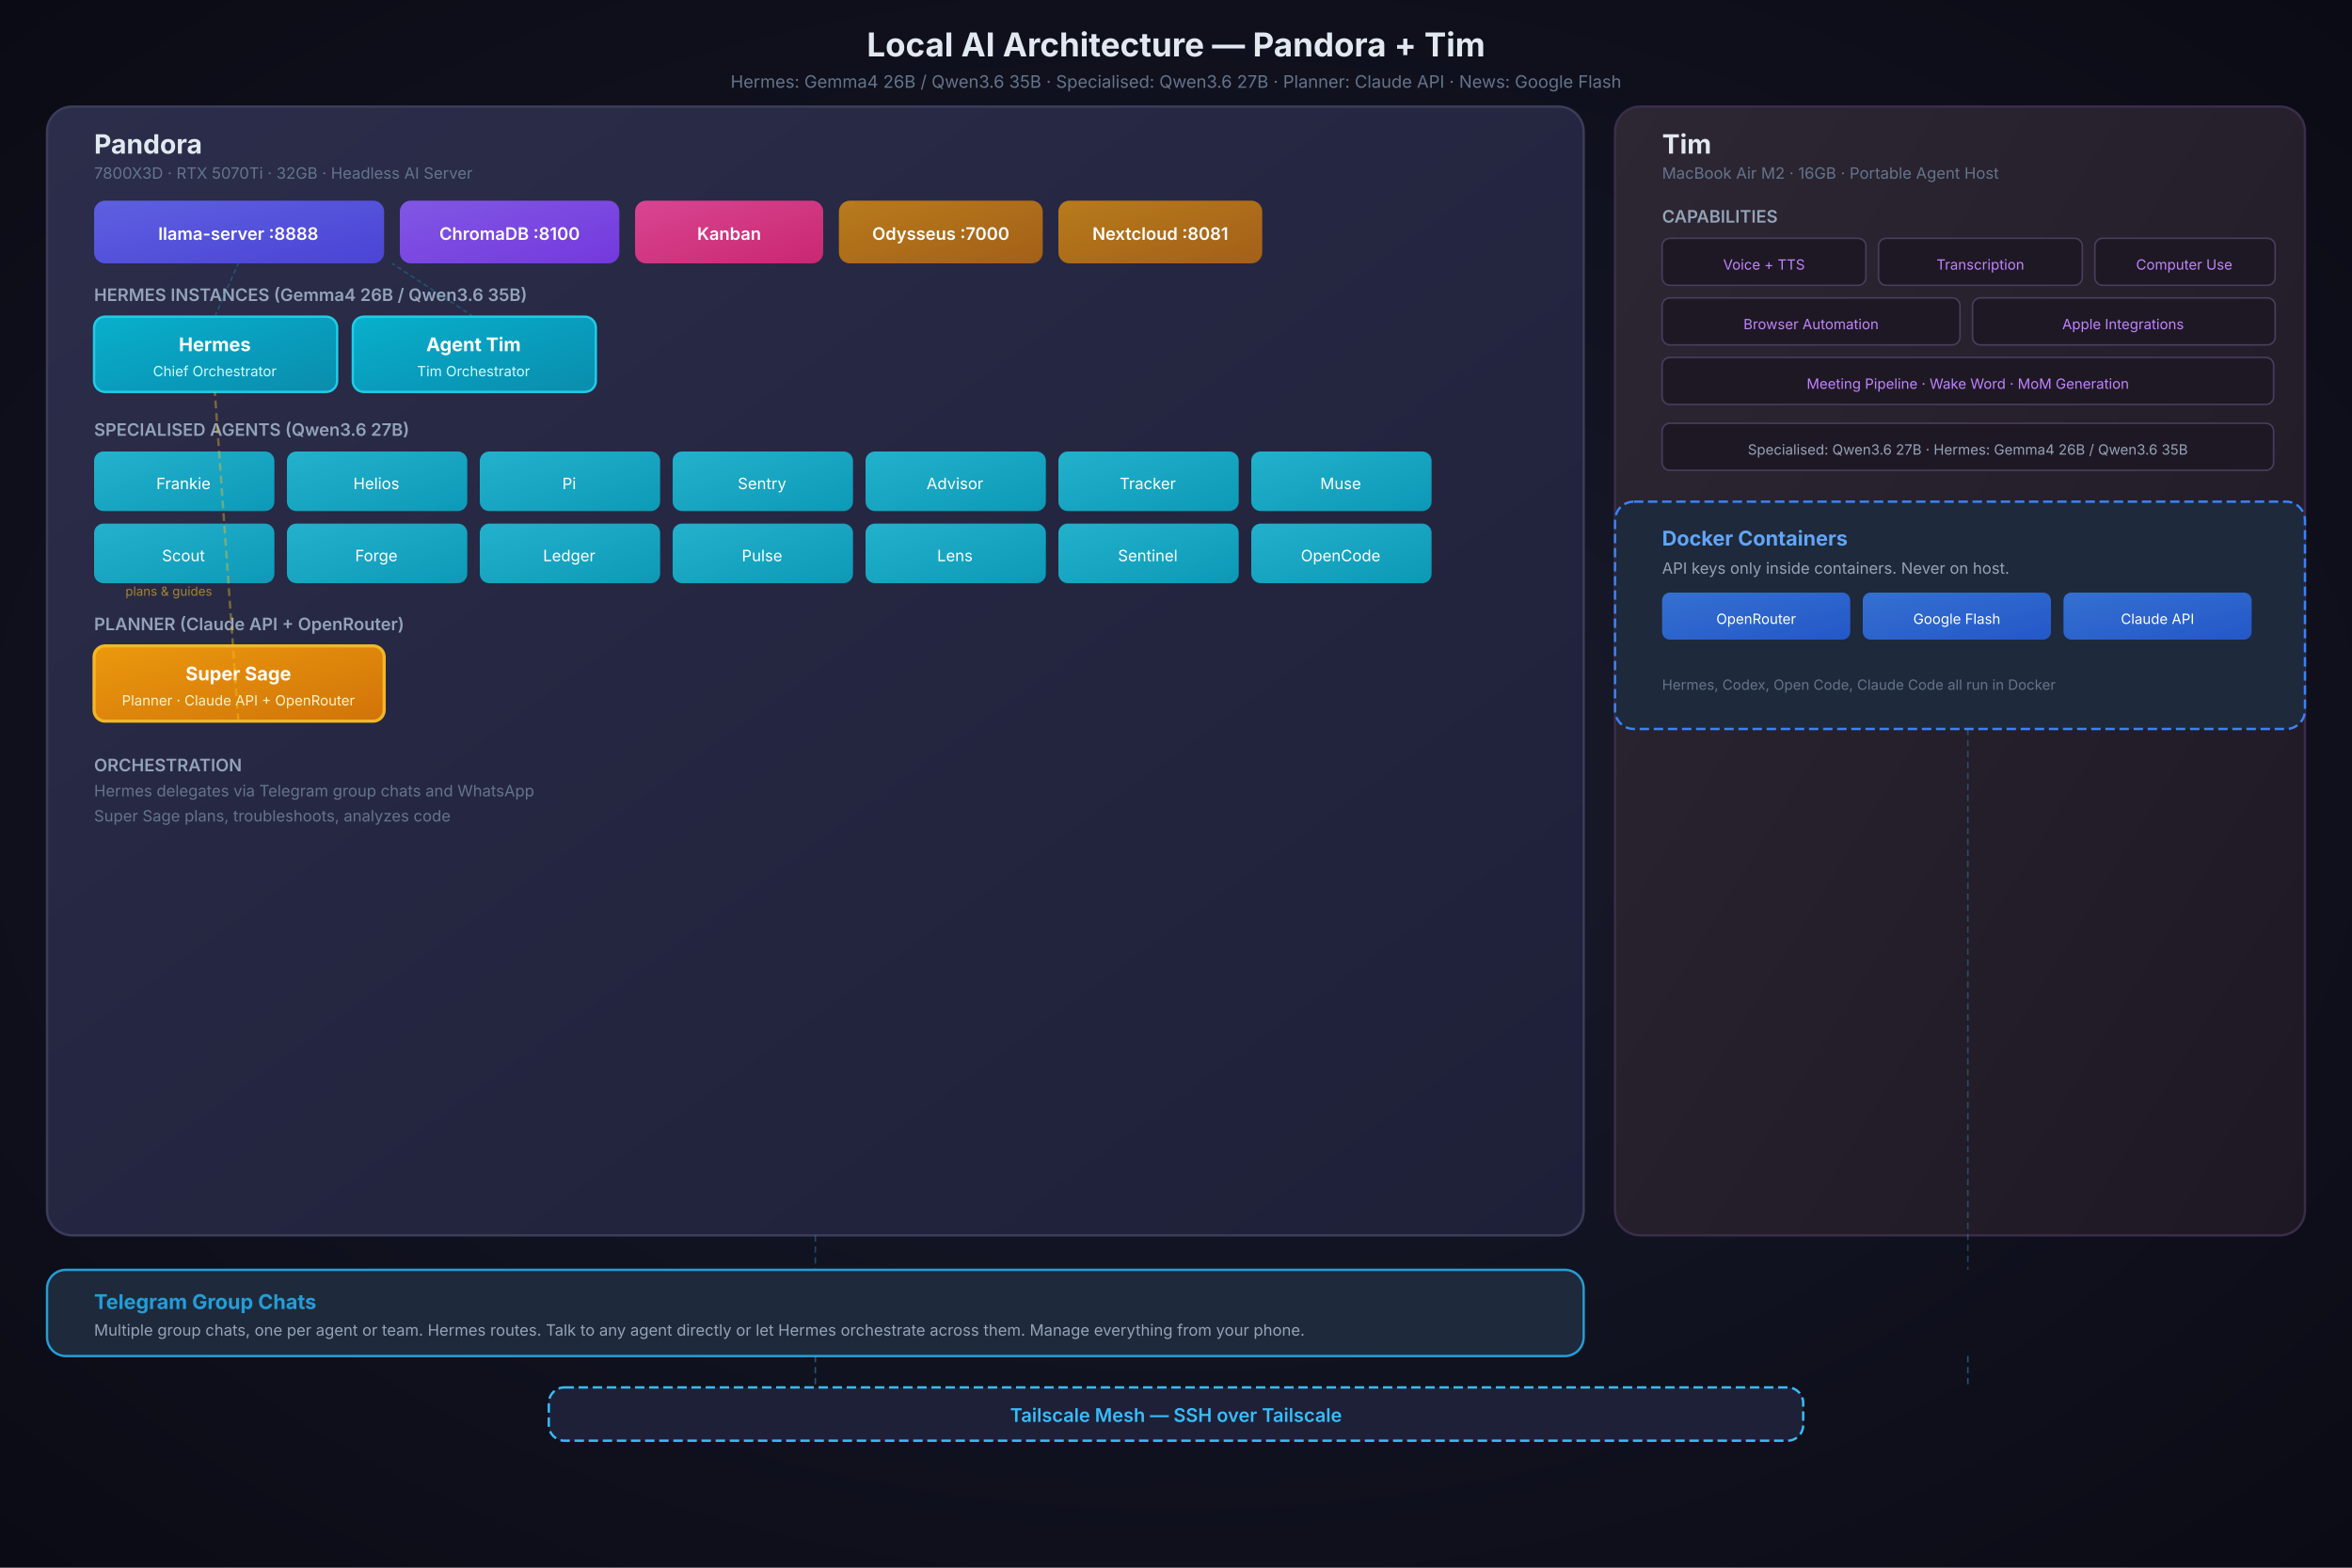
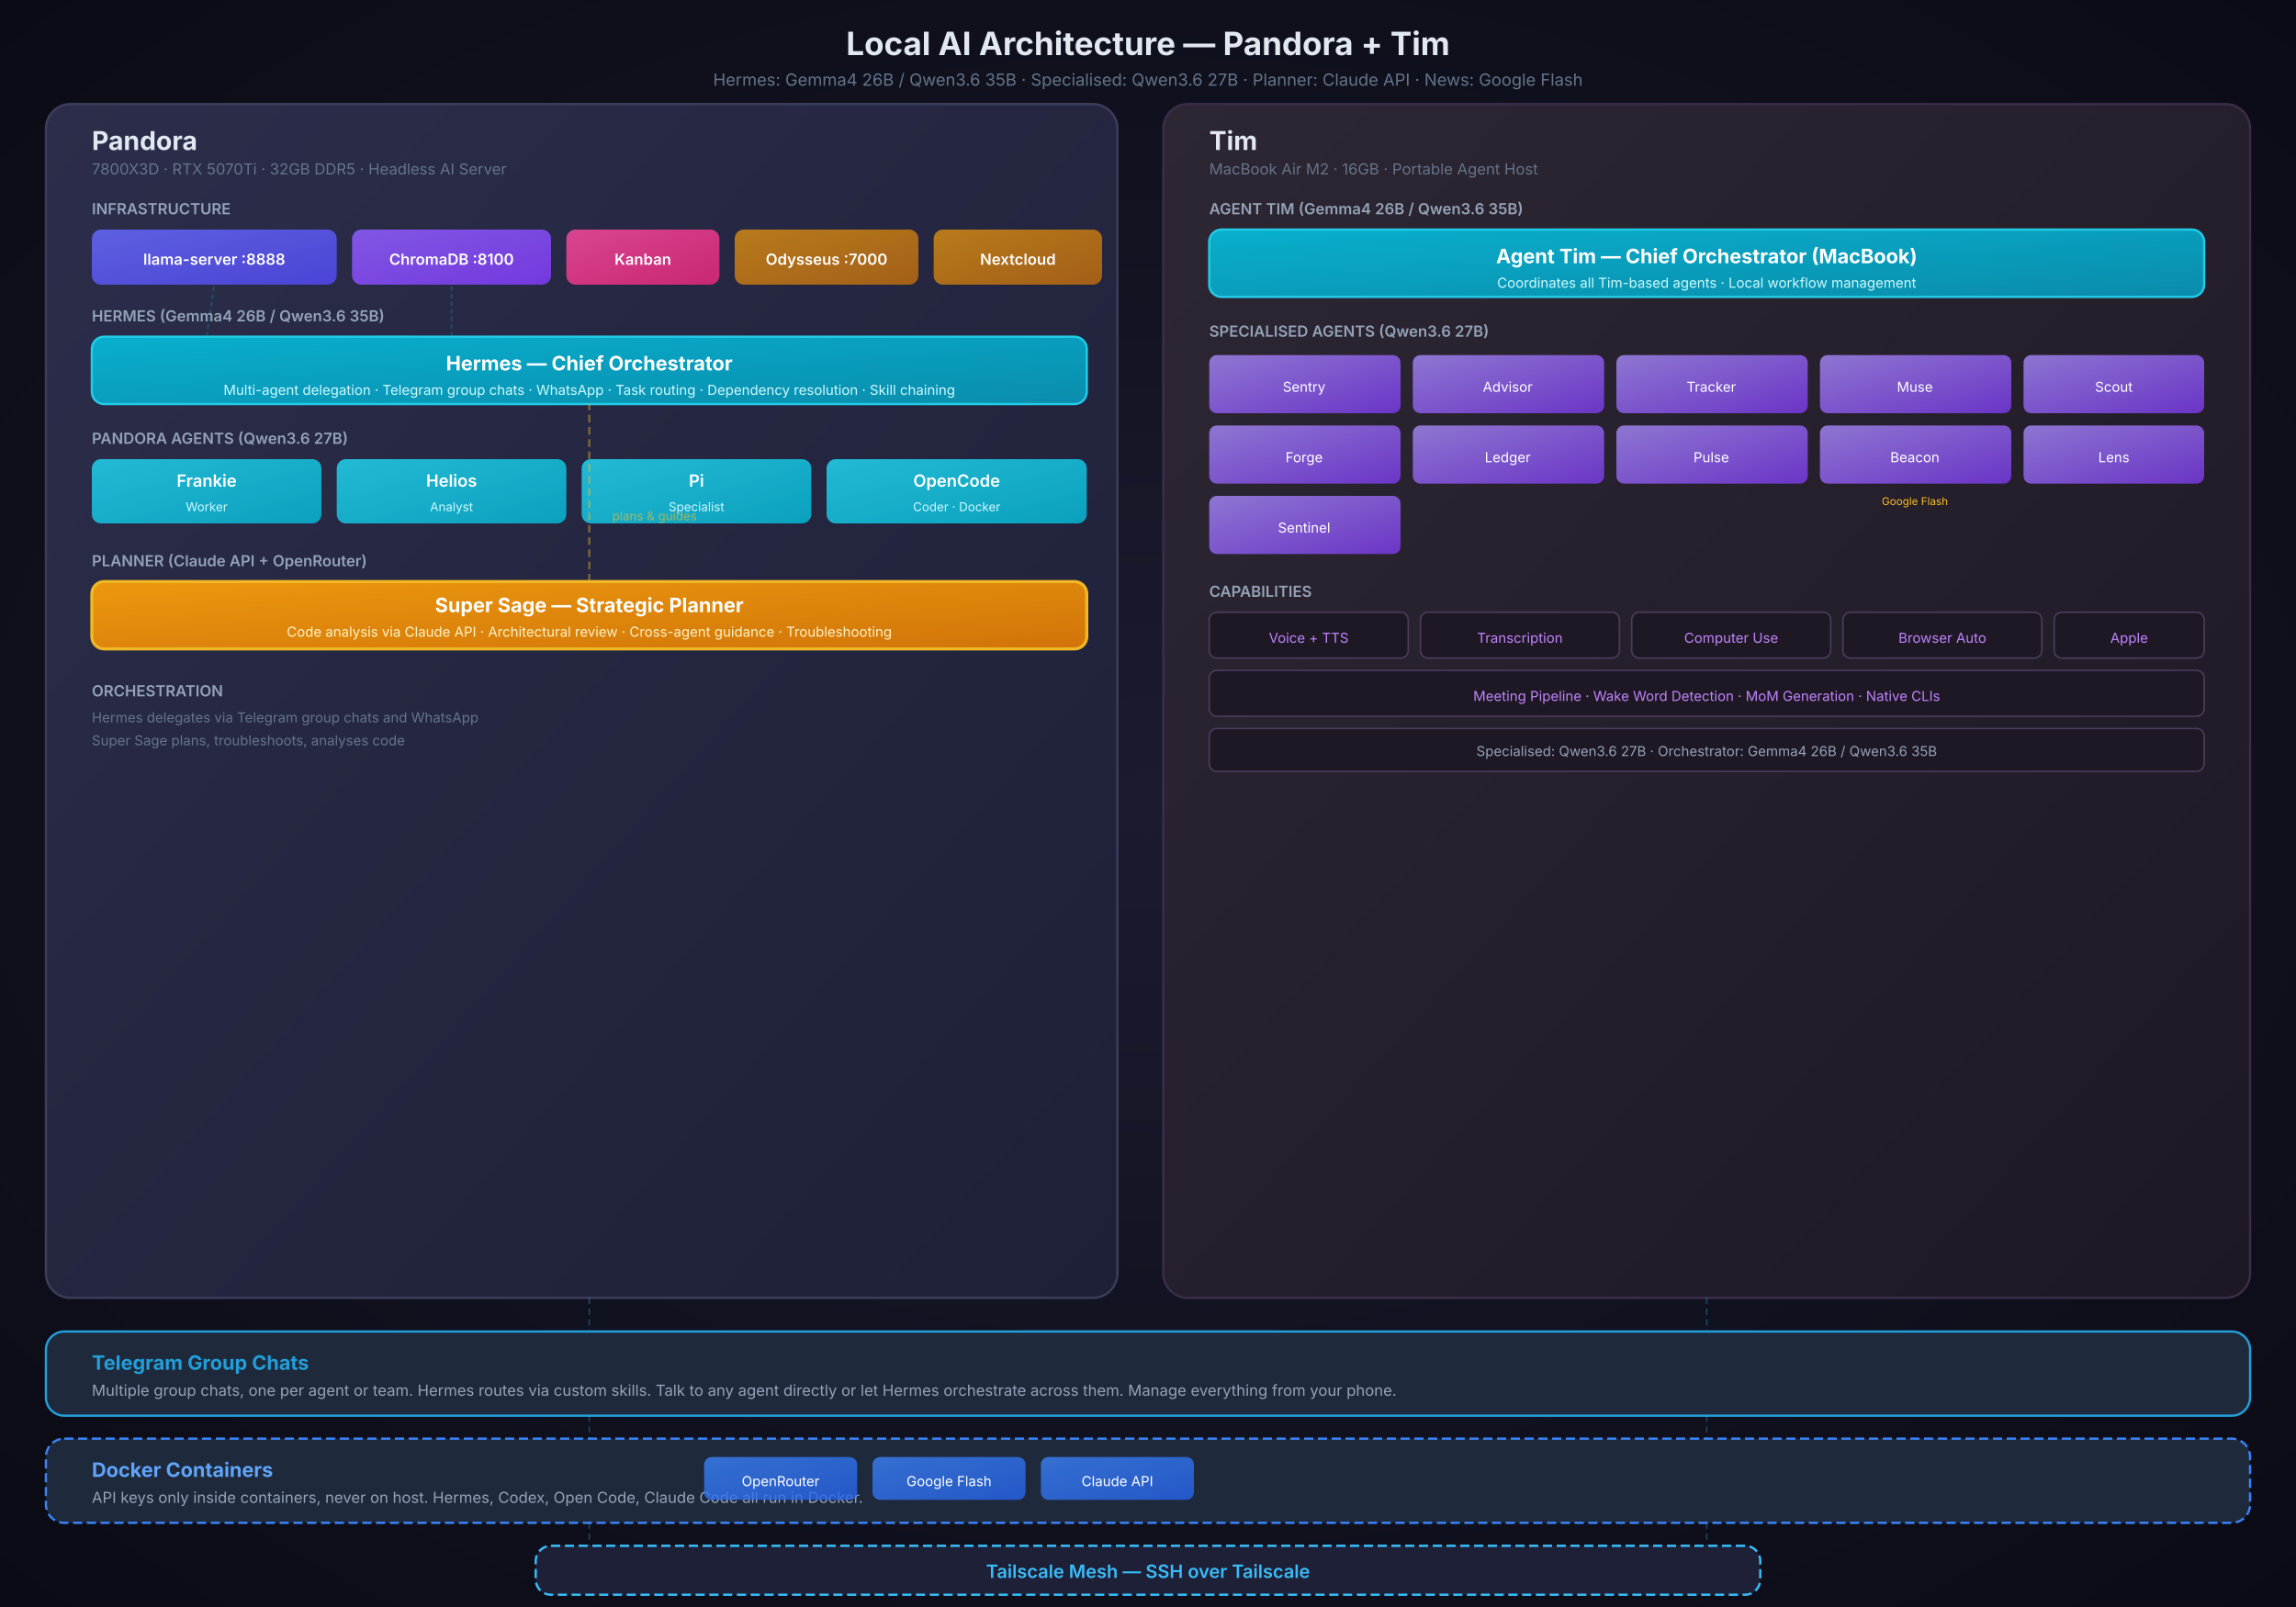
- <svg xmlns="http://www.w3.org/2000/svg" viewBox="0 0 1500 1000" font-family="'Inter',-apple-system,BlinkMacSystemFont,'Segoe UI',Roboto,sans-serif">
+ <svg xmlns="http://www.w3.org/2000/svg" viewBox="0 0 1500 1050" font-family="'Inter',-apple-system,BlinkMacSystemFont,'Segoe UI',Roboto,sans-serif">
  <defs>
    <radialGradient id="bg" cx="50%" cy="50%" r="70%">
      <stop offset="0%" stop-color="#1a1b2e" />
      <stop offset="100%" stop-color="#0a0b14" />
    </radialGradient>
    <linearGradient id="mach-pandora" x1="0" y1="0" x2="1" y2="1">
      <stop offset="0%" stop-color="#2b2d4a" />
      <stop offset="100%" stop-color="#1e2038" />
    </linearGradient>
    <linearGradient id="mach-tim" x1="0" y1="0" x2="1" y2="1">
      <stop offset="0%" stop-color="#2d2633" />
      <stop offset="100%" stop-color="#1e1825" />
    </linearGradient>
    <linearGradient id="sg-llm" x1="0" y1="0" x2="1" y2="1">
      <stop offset="0%" stop-color="#6366f1" />
      <stop offset="100%" stop-color="#4f46e5" />
    </linearGradient>
    <linearGradient id="sg-hermes" x1="0" y1="0" x2="1" y2="1">
      <stop offset="0%" stop-color="#06b6d4" />
      <stop offset="100%" stop-color="#0891b2" />
    </linearGradient>
    <linearGradient id="sg-local" x1="0" y1="0" x2="1" y2="1">
      <stop offset="0%" stop-color="#22d3ee" />
      <stop offset="100%" stop-color="#06b6d4" />
    </linearGradient>
    <linearGradient id="sg-sage" x1="0" y1="0" x2="1" y2="1">
      <stop offset="0%" stop-color="#f59e0b" />
      <stop offset="100%" stop-color="#d97706" />
    </linearGradient>
    <linearGradient id="sg-db" x1="0" y1="0" x2="1" y2="1">
      <stop offset="0%" stop-color="#8b5cf6" />
      <stop offset="100%" stop-color="#7c3aed" />
    </linearGradient>
    <linearGradient id="sg-service" x1="0" y1="0" x2="1" y2="1">
      <stop offset="0%" stop-color="#f59e0b" />
      <stop offset="100%" stop-color="#d97706" />
    </linearGradient>
    <linearGradient id="sg-board" x1="0" y1="0" x2="1" y2="1">
      <stop offset="0%" stop-color="#ec4899" />
      <stop offset="100%" stop-color="#db2777" />
    </linearGradient>
-     <linearGradient id="sg-tg" x1="0" y1="0" x2="1" y2="1">
-       <stop offset="0%" stop-color="#229ed9" />
-       <stop offset="100%" stop-color="#1a7fb5" />
+     <linearGradient id="sg-tim-agent" x1="0" y1="0" x2="1" y2="1">
+       <stop offset="0%" stop-color="#a78bfa" />
+       <stop offset="100%" stop-color="#7c3aed" />
    </linearGradient>
    <linearGradient id="sg-docker" x1="0" y1="0" x2="1" y2="1">
      <stop offset="0%" stop-color="#3b82f6" />
      <stop offset="100%" stop-color="#2563eb" />
    </linearGradient>
  </defs>
-   <rect width="1500" height="1000" fill="url(#bg)" />
+   <rect width="1500" height="1050" fill="url(#bg)" />
  <text x="750" y="36" text-anchor="middle" fill="#e2e8f0" font-size="21" font-weight="700">Local AI Architecture — Pandora + Tim</text>
  <text x="750" y="56" text-anchor="middle" fill="#64748b" font-size="11">Hermes: Gemma4 26B / Qwen3.6 35B · Specialised: Qwen3.6 27B · Planner: Claude API · News: Google Flash</text>
-   <rect x="30" y="68" width="980" height="720" rx="16" fill="url(#mach-pandora)" stroke="#3b3d5a" stroke-width="1.5" />
+   <rect x="30" y="68" width="700" height="780" rx="16" fill="url(#mach-pandora)" stroke="#3b3d5a" stroke-width="1.5" />
  <text x="60" y="98" fill="#e2e8f0" font-size="17" font-weight="700">Pandora</text>
-   <text x="60" y="114" fill="#64748b" font-size="10">7800X3D · RTX 5070Ti · 32GB · Headless AI Server</text>
-   <rect x="60" y="128" width="185" height="40" rx="7" fill="url(#sg-llm)" opacity="0.9" />
-   <text x="152" y="153" text-anchor="middle" fill="#fff" font-size="11" font-weight="600">llama-server :8888</text>
-   <rect x="255" y="128" width="140" height="40" rx="7" fill="url(#sg-db)" opacity="0.9" />
-   <text x="325" y="153" text-anchor="middle" fill="#fff" font-size="11" font-weight="600">ChromaDB :8100</text>
-   <rect x="405" y="128" width="120" height="40" rx="7" fill="url(#sg-board)" opacity="0.9" />
-   <text x="465" y="153" text-anchor="middle" fill="#fff" font-size="11" font-weight="600">Kanban</text>
-   <rect x="535" y="128" width="130" height="40" rx="7" fill="url(#sg-service)" opacity="0.7" />
-   <text x="600" y="153" text-anchor="middle" fill="#fff" font-size="11" font-weight="600">Odysseus :7000</text>
-   <rect x="675" y="128" width="130" height="40" rx="7" fill="url(#sg-service)" opacity="0.7" />
-   <text x="740" y="153" text-anchor="middle" fill="#fff" font-size="11" font-weight="600">Nextcloud :8081</text>
-   <text x="60" y="192" fill="#94a3b8" font-size="11" font-weight="600">HERMES INSTANCES (Gemma4 26B / Qwen3.6 35B)</text>
-   <rect x="60" y="202" width="155" height="48" rx="7" fill="url(#sg-hermes)" opacity="0.95" stroke="#22d3ee" stroke-width="1.5" />
-   <text x="137" y="224" text-anchor="middle" fill="#fff" font-size="12" font-weight="700">Hermes</text>
-   <text x="137" y="240" text-anchor="middle" fill="#cffafe" font-size="9">Chief Orchestrator</text>
-   <rect x="225" y="202" width="155" height="48" rx="7" fill="url(#sg-hermes)" opacity="0.95" stroke="#22d3ee" stroke-width="1.5" />
-   <text x="302" y="224" text-anchor="middle" fill="#fff" font-size="12" font-weight="700">Agent Tim</text>
-   <text x="302" y="240" text-anchor="middle" fill="#cffafe" font-size="9">Tim Orchestrator</text>
-   <text x="60" y="278" fill="#94a3b8" font-size="11" font-weight="600">SPECIALISED AGENTS (Qwen3.6 27B)</text>
-   <rect x="60" y="288" width="115" height="38" rx="6" fill="url(#sg-local)" opacity="0.8" />
-   <text x="117" y="312" text-anchor="middle" fill="#fff" font-size="10">Frankie</text>
-   <rect x="183" y="288" width="115" height="38" rx="6" fill="url(#sg-local)" opacity="0.8" />
-   <text x="240" y="312" text-anchor="middle" fill="#fff" font-size="10">Helios</text>
-   <rect x="306" y="288" width="115" height="38" rx="6" fill="url(#sg-local)" opacity="0.8" />
-   <text x="363" y="312" text-anchor="middle" fill="#fff" font-size="10">Pi</text>
-   <rect x="429" y="288" width="115" height="38" rx="6" fill="url(#sg-local)" opacity="0.8" />
-   <text x="486" y="312" text-anchor="middle" fill="#fff" font-size="10">Sentry</text>
-   <rect x="552" y="288" width="115" height="38" rx="6" fill="url(#sg-local)" opacity="0.8" />
-   <text x="609" y="312" text-anchor="middle" fill="#fff" font-size="10">Advisor</text>
-   <rect x="675" y="288" width="115" height="38" rx="6" fill="url(#sg-local)" opacity="0.8" />
-   <text x="732" y="312" text-anchor="middle" fill="#fff" font-size="10">Tracker</text>
-   <rect x="798" y="288" width="115" height="38" rx="6" fill="url(#sg-local)" opacity="0.8" />
-   <text x="855" y="312" text-anchor="middle" fill="#fff" font-size="10">Muse</text>
-   <rect x="60" y="334" width="115" height="38" rx="6" fill="url(#sg-local)" opacity="0.8" />
-   <text x="117" y="358" text-anchor="middle" fill="#fff" font-size="10">Scout</text>
-   <rect x="183" y="334" width="115" height="38" rx="6" fill="url(#sg-local)" opacity="0.8" />
-   <text x="240" y="358" text-anchor="middle" fill="#fff" font-size="10">Forge</text>
-   <rect x="306" y="334" width="115" height="38" rx="6" fill="url(#sg-local)" opacity="0.8" />
-   <text x="363" y="358" text-anchor="middle" fill="#fff" font-size="10">Ledger</text>
-   <rect x="429" y="334" width="115" height="38" rx="6" fill="url(#sg-local)" opacity="0.8" />
-   <text x="486" y="358" text-anchor="middle" fill="#fff" font-size="10">Pulse</text>
-   <rect x="552" y="334" width="115" height="38" rx="6" fill="url(#sg-local)" opacity="0.8" />
-   <text x="609" y="358" text-anchor="middle" fill="#fff" font-size="10">Lens</text>
-   <rect x="675" y="334" width="115" height="38" rx="6" fill="url(#sg-local)" opacity="0.8" />
-   <text x="732" y="358" text-anchor="middle" fill="#fff" font-size="10">Sentinel</text>
-   <rect x="798" y="334" width="115" height="38" rx="6" fill="url(#sg-local)" opacity="0.8" />
-   <text x="855" y="358" text-anchor="middle" fill="#fff" font-size="10">OpenCode</text>
-   <text x="60" y="402" fill="#94a3b8" font-size="11" font-weight="600">PLANNER (Claude API + OpenRouter)</text>
-   <rect x="60" y="412" width="185" height="48" rx="7" fill="url(#sg-sage)" opacity="0.95" stroke="#fbbf24" stroke-width="2" />
-   <text x="152" y="434" text-anchor="middle" fill="#fff" font-size="12" font-weight="700">Super Sage</text>
-   <text x="152" y="450" text-anchor="middle" fill="#fef3c7" font-size="9">Planner · Claude API + OpenRouter</text>
-   <line x1="152" y1="460" x2="137" y2="250" stroke="#fbbf24" stroke-width="1.5" stroke-dasharray="5,3" opacity="0.4" />
-   <text x="80" y="380" fill="#fbbf24" font-size="8" opacity="0.6">plans &amp; guides</text>
-   <line x1="137" y1="202" x2="152" y2="168" stroke="#06b6d4" stroke-width="1" stroke-dasharray="3,2" opacity="0.3" />
-   <line x1="302" y1="202" x2="250" y2="168" stroke="#06b6d4" stroke-width="1" stroke-dasharray="3,2" opacity="0.3" />
-   <text x="60" y="492" fill="#94a3b8" font-size="11" font-weight="600">ORCHESTRATION</text>
-   <text x="60" y="508" fill="#64748b" font-size="10">Hermes delegates via Telegram group chats and WhatsApp</text>
-   <text x="60" y="524" fill="#64748b" font-size="10">Super Sage plans, troubleshoots, analyzes code</text>
-   <rect x="1030" y="68" width="440" height="720" rx="16" fill="url(#mach-tim)" stroke="#3b2d4a" stroke-width="1.5" />
-   <text x="1060" y="98" fill="#e2e8f0" font-size="17" font-weight="700">Tim</text>
-   <text x="1060" y="114" fill="#64748b" font-size="10">MacBook Air M2 · 16GB · Portable Agent Host</text>
-   <text x="1060" y="142" fill="#94a3b8" font-size="11" font-weight="600">CAPABILITIES</text>
-   <rect x="1060" y="152" width="130" height="30" rx="5" fill="#1e1825" stroke="#4a3d5c" stroke-width="1" />
-   <text x="1125" y="172" text-anchor="middle" fill="#c084fc" font-size="9">Voice + TTS</text>
-   <rect x="1198" y="152" width="130" height="30" rx="5" fill="#1e1825" stroke="#4a3d5c" stroke-width="1" />
-   <text x="1263" y="172" text-anchor="middle" fill="#c084fc" font-size="9">Transcription</text>
-   <rect x="1336" y="152" width="115" height="30" rx="5" fill="#1e1825" stroke="#4a3d5c" stroke-width="1" />
-   <text x="1393" y="172" text-anchor="middle" fill="#c084fc" font-size="9">Computer Use</text>
-   <rect x="1060" y="190" width="190" height="30" rx="5" fill="#1e1825" stroke="#4a3d5c" stroke-width="1" />
-   <text x="1155" y="210" text-anchor="middle" fill="#c084fc" font-size="9">Browser Automation</text>
-   <rect x="1258" y="190" width="193" height="30" rx="5" fill="#1e1825" stroke="#4a3d5c" stroke-width="1" />
-   <text x="1354" y="210" text-anchor="middle" fill="#c084fc" font-size="9">Apple Integrations</text>
-   <rect x="1060" y="228" width="390" height="30" rx="5" fill="#1e1825" stroke="#4a3d5c" stroke-width="1" />
-   <text x="1255" y="248" text-anchor="middle" fill="#c084fc" font-size="9">Meeting Pipeline · Wake Word · MoM Generation</text>
-   <rect x="1060" y="270" width="390" height="30" rx="5" fill="#1e1825" stroke="#4a3d5c" stroke-width="1" />
-   <text x="1255" y="290" text-anchor="middle" fill="#94a3b8" font-size="9">Specialised: Qwen3.6 27B · Hermes: Gemma4 26B / Qwen3.6 35B</text>
-   <rect x="30" y="810" width="980" height="55" rx="12" fill="#1e293b" stroke="#229ed9" stroke-width="1.5" />
-   <text x="60" y="835" fill="#229ed9" font-size="13" font-weight="700">Telegram Group Chats</text>
-   <text x="60" y="852" fill="#94a3b8" font-size="10">Multiple group chats, one per agent or team. Hermes routes. Talk to any agent directly or let Hermes orchestrate across them. Manage everything from your phone.</text>
-   <rect x="1030" y="320" width="440" height="145" rx="12" fill="#1e293b" stroke="#3b82f6" stroke-width="1.5" stroke-dasharray="6,3" />
-   <text x="1060" y="348" fill="#60a5fa" font-size="13" font-weight="700">Docker Containers</text>
-   <text x="1060" y="366" fill="#94a3b8" font-size="10">API keys only inside containers. Never on host.</text>
-   <rect x="1060" y="378" width="120" height="30" rx="5" fill="url(#sg-docker)" opacity="0.8" />
-   <text x="1120" y="398" text-anchor="middle" fill="#fff" font-size="9">OpenRouter</text>
-   <rect x="1188" y="378" width="120" height="30" rx="5" fill="url(#sg-docker)" opacity="0.8" />
-   <text x="1248" y="398" text-anchor="middle" fill="#fff" font-size="9">Google Flash</text>
-   <rect x="1316" y="378" width="120" height="30" rx="5" fill="url(#sg-docker)" opacity="0.8" />
-   <text x="1376" y="398" text-anchor="middle" fill="#fff" font-size="9">Claude API</text>
-   <text x="1060" y="440" fill="#64748b" font-size="9">Hermes, Codex, Open Code, Claude Code all run in Docker</text>
-   <rect x="350" y="885" width="800" height="34" rx="10" fill="#1e2038" stroke="#38bdf8" stroke-width="1.5" stroke-dasharray="6,3" />
-   <text x="750" y="907" text-anchor="middle" fill="#38bdf8" font-size="12" font-weight="600">Tailscale Mesh — SSH over Tailscale</text>
-   <line x1="520" y1="788" x2="520" y2="810" stroke="#229ed9" stroke-width="1" stroke-dasharray="4,3" opacity="0.4" />
-   <line x1="1255" y1="465" x2="1255" y2="810" stroke="#38bdf8" stroke-width="1" stroke-dasharray="4,3" opacity="0.3" />
-   <line x1="520" y1="865" x2="520" y2="885" stroke="#38bdf8" stroke-width="1" stroke-dasharray="4,3" opacity="0.4" />
-   <line x1="1255" y1="865" x2="1255" y2="885" stroke="#38bdf8" stroke-width="1" stroke-dasharray="4,3" opacity="0.4" />
+   <text x="60" y="114" fill="#64748b" font-size="10">7800X3D · RTX 5070Ti · 32GB DDR5 · Headless AI Server</text>
+   <text x="60" y="140" fill="#94a3b8" font-size="10" font-weight="600">INFRASTRUCTURE</text>
+   <rect x="60" y="150" width="160" height="36" rx="6" fill="url(#sg-llm)" opacity="0.9" />
+   <text x="140" y="173" text-anchor="middle" fill="#fff" font-size="10" font-weight="600">llama-server :8888</text>
+   <rect x="230" y="150" width="130" height="36" rx="6" fill="url(#sg-db)" opacity="0.9" />
+   <text x="295" y="173" text-anchor="middle" fill="#fff" font-size="10" font-weight="600">ChromaDB :8100</text>
+   <rect x="370" y="150" width="100" height="36" rx="6" fill="url(#sg-board)" opacity="0.9" />
+   <text x="420" y="173" text-anchor="middle" fill="#fff" font-size="10" font-weight="600">Kanban</text>
+   <rect x="480" y="150" width="120" height="36" rx="6" fill="url(#sg-service)" opacity="0.7" />
+   <text x="540" y="173" text-anchor="middle" fill="#fff" font-size="10" font-weight="600">Odysseus :7000</text>
+   <rect x="610" y="150" width="110" height="36" rx="6" fill="url(#sg-service)" opacity="0.7" />
+   <text x="665" y="173" text-anchor="middle" fill="#fff" font-size="10" font-weight="600">Nextcloud</text>
+   <text x="60" y="210" fill="#94a3b8" font-size="10" font-weight="600">HERMES (Gemma4 26B / Qwen3.6 35B)</text>
+   <rect x="60" y="220" width="650" height="44" rx="8" fill="url(#sg-hermes)" opacity="0.95" stroke="#22d3ee" stroke-width="1.5" />
+   <text x="385" y="242" text-anchor="middle" fill="#fff" font-size="13" font-weight="700">Hermes — Chief Orchestrator</text>
+   <text x="385" y="258" text-anchor="middle" fill="#cffafe" font-size="9">Multi-agent delegation · Telegram group chats · WhatsApp · Task routing · Dependency resolution · Skill chaining</text>
+   <text x="60" y="290" fill="#94a3b8" font-size="10" font-weight="600">PANDORA AGENTS (Qwen3.6 27B)</text>
+   <rect x="60" y="300" width="150" height="42" rx="6" fill="url(#sg-local)" opacity="0.85" />
+   <text x="135" y="318" text-anchor="middle" fill="#fff" font-size="11" font-weight="600">Frankie</text>
+   <text x="135" y="334" text-anchor="middle" fill="#cffafe" font-size="8">Worker</text>
+   <rect x="220" y="300" width="150" height="42" rx="6" fill="url(#sg-local)" opacity="0.85" />
+   <text x="295" y="318" text-anchor="middle" fill="#fff" font-size="11" font-weight="600">Helios</text>
+   <text x="295" y="334" text-anchor="middle" fill="#cffafe" font-size="8">Analyst</text>
+   <rect x="380" y="300" width="150" height="42" rx="6" fill="url(#sg-local)" opacity="0.85" />
+   <text x="455" y="318" text-anchor="middle" fill="#fff" font-size="11" font-weight="600">Pi</text>
+   <text x="455" y="334" text-anchor="middle" fill="#cffafe" font-size="8">Specialist</text>
+   <rect x="540" y="300" width="170" height="42" rx="6" fill="url(#sg-local)" opacity="0.85" />
+   <text x="625" y="318" text-anchor="middle" fill="#fff" font-size="11" font-weight="600">OpenCode</text>
+   <text x="625" y="334" text-anchor="middle" fill="#cffafe" font-size="8">Coder · Docker</text>
+   <text x="60" y="370" fill="#94a3b8" font-size="10" font-weight="600">PLANNER (Claude API + OpenRouter)</text>
+   <rect x="60" y="380" width="650" height="44" rx="8" fill="url(#sg-sage)" opacity="0.95" stroke="#fbbf24" stroke-width="2" />
+   <text x="385" y="400" text-anchor="middle" fill="#fff" font-size="13" font-weight="700">Super Sage — Strategic Planner</text>
+   <text x="385" y="416" text-anchor="middle" fill="#fef3c7" font-size="9">Code analysis via Claude API · Architectural review · Cross-agent guidance · Troubleshooting</text>
+   <line x1="385" y1="380" x2="385" y2="264" stroke="#fbbf24" stroke-width="1.5" stroke-dasharray="5,3" opacity="0.4" />
+   <text x="400" y="340" fill="#fbbf24" font-size="8" opacity="0.6">plans &amp; guides</text>
+   <line x1="135" y1="220" x2="140" y2="186" stroke="#06b6d4" stroke-width="1" stroke-dasharray="3,2" opacity="0.3" />
+   <line x1="295" y1="220" x2="295" y2="186" stroke="#06b6d4" stroke-width="1" stroke-dasharray="3,2" opacity="0.3" />
+   <text x="60" y="455" fill="#94a3b8" font-size="10" font-weight="600">ORCHESTRATION</text>
+   <text x="60" y="472" fill="#64748b" font-size="9">Hermes delegates via Telegram group chats and WhatsApp</text>
+   <text x="60" y="487" fill="#64748b" font-size="9">Super Sage plans, troubleshoots, analyses code</text>
+   <rect x="760" y="68" width="710" height="780" rx="16" fill="url(#mach-tim)" stroke="#3b2d4a" stroke-width="1.5" />
+   <text x="790" y="98" fill="#e2e8f0" font-size="17" font-weight="700">Tim</text>
+   <text x="790" y="114" fill="#64748b" font-size="10">MacBook Air M2 · 16GB · Portable Agent Host</text>
+   <text x="790" y="140" fill="#94a3b8" font-size="10" font-weight="600">AGENT TIM (Gemma4 26B / Qwen3.6 35B)</text>
+   <rect x="790" y="150" width="650" height="44" rx="8" fill="url(#sg-hermes)" opacity="0.95" stroke="#22d3ee" stroke-width="1.5" />
+   <text x="1115" y="172" text-anchor="middle" fill="#fff" font-size="13" font-weight="700">Agent Tim — Chief Orchestrator (MacBook)</text>
+   <text x="1115" y="188" text-anchor="middle" fill="#cffafe" font-size="9">Coordinates all Tim-based agents · Local workflow management</text>
+   <text x="790" y="220" fill="#94a3b8" font-size="10" font-weight="600">SPECIALISED AGENTS (Qwen3.6 27B)</text>
+   <rect x="790" y="232" width="125" height="38" rx="5" fill="url(#sg-tim-agent)" opacity="0.8" />
+   <text x="852" y="256" text-anchor="middle" fill="#fff" font-size="9">Sentry</text>
+   <rect x="923" y="232" width="125" height="38" rx="5" fill="url(#sg-tim-agent)" opacity="0.8" />
+   <text x="985" y="256" text-anchor="middle" fill="#fff" font-size="9">Advisor</text>
+   <rect x="1056" y="232" width="125" height="38" rx="5" fill="url(#sg-tim-agent)" opacity="0.8" />
+   <text x="1118" y="256" text-anchor="middle" fill="#fff" font-size="9">Tracker</text>
+   <rect x="1189" y="232" width="125" height="38" rx="5" fill="url(#sg-tim-agent)" opacity="0.8" />
+   <text x="1251" y="256" text-anchor="middle" fill="#fff" font-size="9">Muse</text>
+   <rect x="1322" y="232" width="118" height="38" rx="5" fill="url(#sg-tim-agent)" opacity="0.8" />
+   <text x="1381" y="256" text-anchor="middle" fill="#fff" font-size="9">Scout</text>
+   <rect x="790" y="278" width="125" height="38" rx="5" fill="url(#sg-tim-agent)" opacity="0.8" />
+   <text x="852" y="302" text-anchor="middle" fill="#fff" font-size="9">Forge</text>
+   <rect x="923" y="278" width="125" height="38" rx="5" fill="url(#sg-tim-agent)" opacity="0.8" />
+   <text x="985" y="302" text-anchor="middle" fill="#fff" font-size="9">Ledger</text>
+   <rect x="1056" y="278" width="125" height="38" rx="5" fill="url(#sg-tim-agent)" opacity="0.8" />
+   <text x="1118" y="302" text-anchor="middle" fill="#fff" font-size="9">Pulse</text>
+   <rect x="1189" y="278" width="125" height="38" rx="5" fill="url(#sg-tim-agent)" opacity="0.8" />
+   <text x="1251" y="302" text-anchor="middle" fill="#fff" font-size="9">Beacon</text>
+   <rect x="1322" y="278" width="118" height="38" rx="5" fill="url(#sg-tim-agent)" opacity="0.8" />
+   <text x="1381" y="302" text-anchor="middle" fill="#fff" font-size="9">Lens</text>
+   <rect x="790" y="324" width="125" height="38" rx="5" fill="url(#sg-tim-agent)" opacity="0.8" />
+   <text x="852" y="348" text-anchor="middle" fill="#fff" font-size="9">Sentinel</text>
+   <text x="1251" y="330" text-anchor="middle" fill="#fbbf24" font-size="7">Google Flash</text>
+   <text x="790" y="390" fill="#94a3b8" font-size="10" font-weight="600">CAPABILITIES</text>
+   <rect x="790" y="400" width="130" height="30" rx="5" fill="#1e1825" stroke="#4a3d5c" stroke-width="1" />
+   <text x="855" y="420" text-anchor="middle" fill="#c084fc" font-size="9">Voice + TTS</text>
+   <rect x="928" y="400" width="130" height="30" rx="5" fill="#1e1825" stroke="#4a3d5c" stroke-width="1" />
+   <text x="993" y="420" text-anchor="middle" fill="#c084fc" font-size="9">Transcription</text>
+   <rect x="1066" y="400" width="130" height="30" rx="5" fill="#1e1825" stroke="#4a3d5c" stroke-width="1" />
+   <text x="1131" y="420" text-anchor="middle" fill="#c084fc" font-size="9">Computer Use</text>
+   <rect x="1204" y="400" width="130" height="30" rx="5" fill="#1e1825" stroke="#4a3d5c" stroke-width="1" />
+   <text x="1269" y="420" text-anchor="middle" fill="#c084fc" font-size="9">Browser Auto</text>
+   <rect x="1342" y="400" width="98" height="30" rx="5" fill="#1e1825" stroke="#4a3d5c" stroke-width="1" />
+   <text x="1391" y="420" text-anchor="middle" fill="#c084fc" font-size="9">Apple</text>
+   <rect x="790" y="438" width="650" height="30" rx="5" fill="#1e1825" stroke="#4a3d5c" stroke-width="1" />
+   <text x="1115" y="458" text-anchor="middle" fill="#c084fc" font-size="9">Meeting Pipeline · Wake Word Detection · MoM Generation · Native CLIs</text>
+   <rect x="790" y="476" width="650" height="28" rx="5" fill="#1e1825" stroke="#4a3d5c" stroke-width="1" />
+   <text x="1115" y="494" text-anchor="middle" fill="#94a3b8" font-size="9">Specialised: Qwen3.6 27B · Orchestrator: Gemma4 26B / Qwen3.6 35B</text>
+   <rect x="30" y="870" width="1440" height="55" rx="12" fill="#1e293b" stroke="#229ed9" stroke-width="1.5" />
+   <text x="60" y="895" fill="#229ed9" font-size="13" font-weight="700">Telegram Group Chats</text>
+   <text x="60" y="912" fill="#94a3b8" font-size="10">Multiple group chats, one per agent or team. Hermes routes via custom skills. Talk to any agent directly or let Hermes orchestrate across them. Manage everything from your phone.</text>
+   <rect x="30" y="940" width="1440" height="55" rx="12" fill="#1e293b" stroke="#3b82f6" stroke-width="1.5" stroke-dasharray="6,3" />
+   <text x="60" y="965" fill="#60a5fa" font-size="13" font-weight="700">Docker Containers</text>
+   <text x="60" y="982" fill="#94a3b8" font-size="10">API keys only inside containers, never on host. Hermes, Codex, Open Code, Claude Code all run in Docker.</text>
+   <rect x="460" y="952" width="100" height="28" rx="5" fill="url(#sg-docker)" opacity="0.8" />
+   <text x="510" y="971" text-anchor="middle" fill="#fff" font-size="9">OpenRouter</text>
+   <rect x="570" y="952" width="100" height="28" rx="5" fill="url(#sg-docker)" opacity="0.8" />
+   <text x="620" y="971" text-anchor="middle" fill="#fff" font-size="9">Google Flash</text>
+   <rect x="680" y="952" width="100" height="28" rx="5" fill="url(#sg-docker)" opacity="0.8" />
+   <text x="730" y="971" text-anchor="middle" fill="#fff" font-size="9">Claude API</text>
+   <rect x="350" y="1010" width="800" height="32" rx="10" fill="#1e2038" stroke="#38bdf8" stroke-width="1.5" stroke-dasharray="6,3" />
+   <text x="750" y="1031" text-anchor="middle" fill="#38bdf8" font-size="12" font-weight="600">Tailscale Mesh — SSH over Tailscale</text>
+   <line x1="385" y1="848" x2="385" y2="870" stroke="#229ed9" stroke-width="1" stroke-dasharray="4,3" opacity="0.4" />
+   <line x1="1115" y1="848" x2="1115" y2="870" stroke="#229ed9" stroke-width="1" stroke-dasharray="4,3" opacity="0.4" />
+   <line x1="385" y1="925" x2="385" y2="940" stroke="#38bdf8" stroke-width="1" stroke-dasharray="4,3" opacity="0.3" />
+   <line x1="1115" y1="925" x2="1115" y2="940" stroke="#38bdf8" stroke-width="1" stroke-dasharray="4,3" opacity="0.3" />
+   <line x1="385" y1="995" x2="385" y2="1010" stroke="#38bdf8" stroke-width="1" stroke-dasharray="4,3" opacity="0.3" />
+   <line x1="1115" y1="995" x2="1115" y2="1010" stroke="#38bdf8" stroke-width="1" stroke-dasharray="4,3" opacity="0.3" />
</svg>
